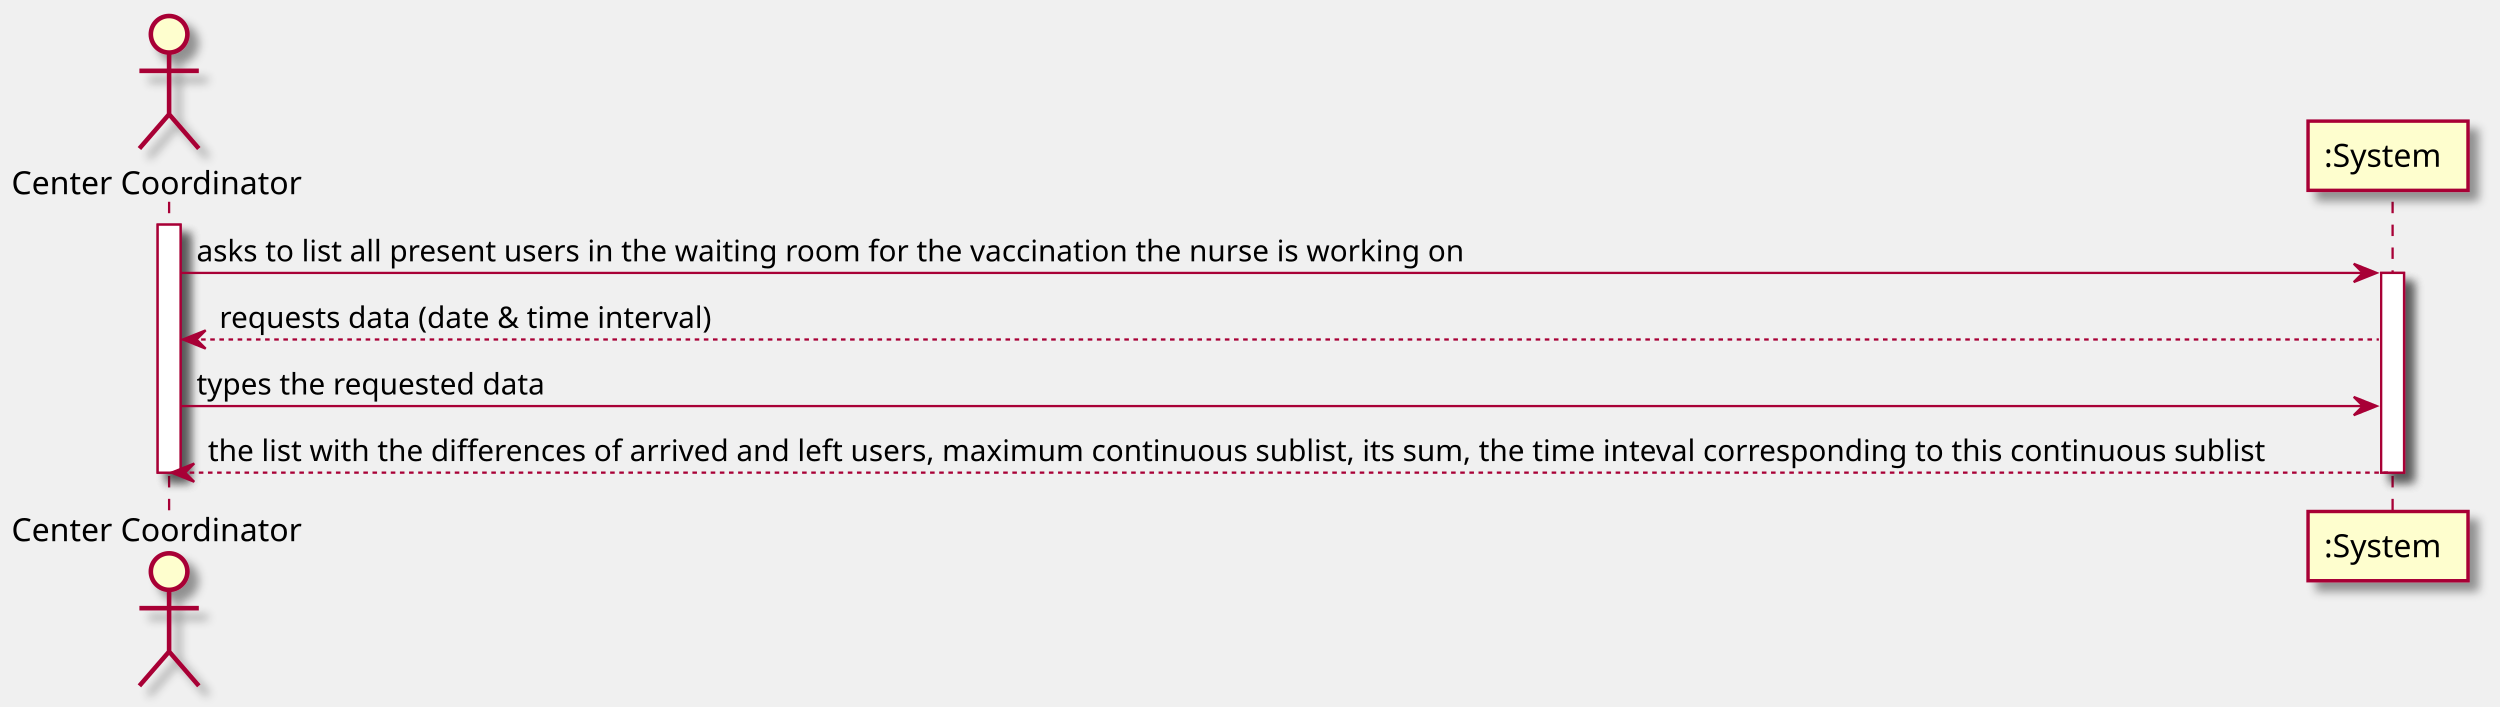
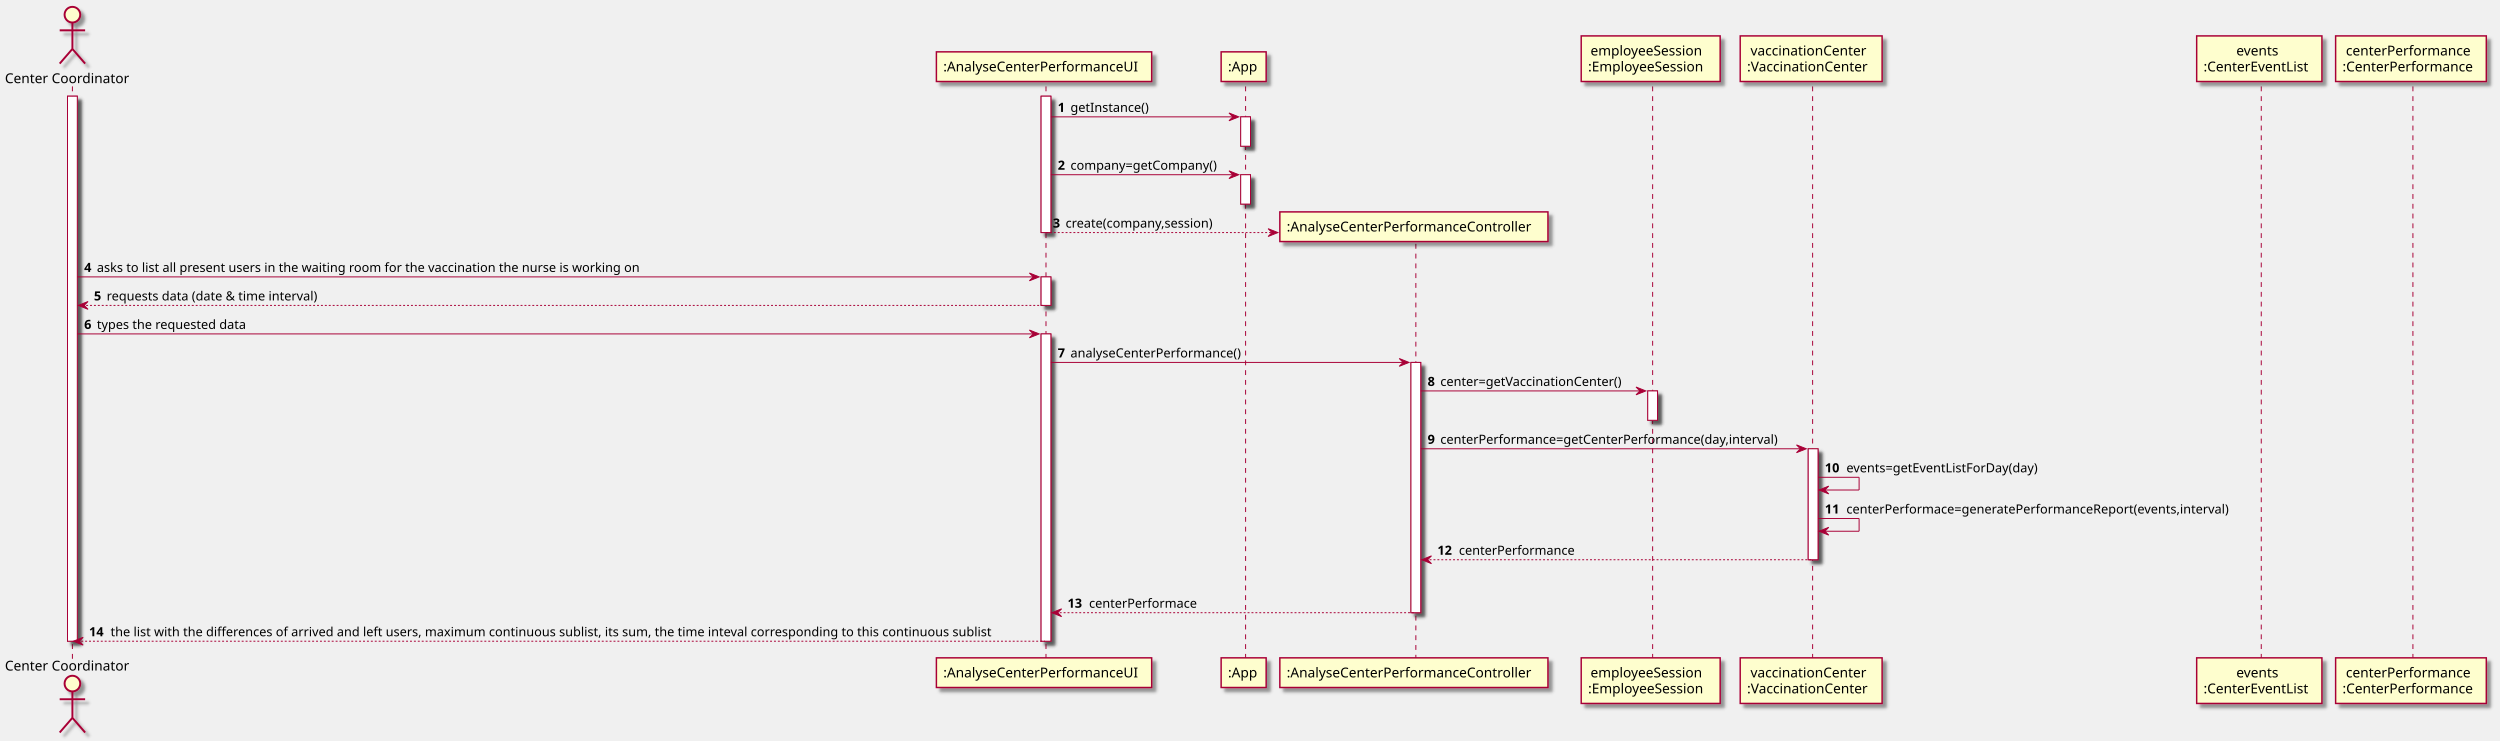
- <svg xmlns="http://www.w3.org/2000/svg" contentScriptType="application/ecmascript" contentStyleType="text/css" height="309px" preserveAspectRatio="none" style="width:1094px;height:309px;background:#FFFFFF;" version="1.1" viewBox="0 0 1094 309" width="1094px" zoomAndPan="magnify">
+ <svg xmlns="http://www.w3.org/2000/svg" contentScriptType="application/ecmascript" contentStyleType="text/css" height="757px" preserveAspectRatio="none" style="width:2555px;height:757px;background:#FFFFFF;" version="1.1" viewBox="0 0 2555 757" width="2555px" zoomAndPan="magnify">
  <defs>
-     <filter height="300%" id="f1lst1drcafeak" width="300%" x="-1" y="-1">
+     <filter height="300%" id="fcbb7519pb87n" width="300%" x="-1" y="-1">
      <feGaussianBlur result="blurOut" stdDeviation="2.0" />
      <feColorMatrix in="blurOut" result="blurOut2" type="matrix" values="0 0 0 0 0 0 0 0 0 0 0 0 0 0 0 0 0 0 .4 0" />
      <feOffset dx="4.0" dy="4.0" in="blurOut2" result="blurOut3" />
      <feBlend in="SourceGraphic" in2="blurOut3" mode="normal" />
    </filter>
  </defs>
  <g>
-     <rect fill="#FFFFFF" filter="url(#f1lst1drcafeak)" height="108.531" style="stroke:#A80036;stroke-width:1.0;" width="10" x="69" y="98.297" />
-     <rect fill="#FFFFFF" filter="url(#f1lst1drcafeak)" height="87.398" style="stroke:#A80036;stroke-width:1.0;" width="10" x="1042" y="119.43" />
-     <line style="stroke:#A80036;stroke-width:1.0;stroke-dasharray:5.0,5.0;" x1="74" x2="74" y1="88.297" y2="224.828" />
-     <line style="stroke:#A80036;stroke-width:1.0;stroke-dasharray:5.0,5.0;" x1="1047" x2="1047" y1="88.297" y2="224.828" />
+     <rect fill="#FFFFFF" filter="url(#fcbb7519pb87n)" height="557.023" style="stroke:#A80036;stroke-width:1.0;" width="10" x="69" y="98.297" />
+     <rect fill="#FFFFFF" filter="url(#fcbb7519pb87n)" height="139.398" style="stroke:#A80036;stroke-width:1.0;" width="10" x="1064" y="98.297" />
+     <rect fill="#FFFFFF" filter="url(#fcbb7519pb87n)" height="29.133" style="stroke:#A80036;stroke-width:1.0;" width="10" x="1064" y="282.992" />
+     <rect fill="#FFFFFF" filter="url(#fcbb7519pb87n)" height="314.062" style="stroke:#A80036;stroke-width:1.0;" width="10" x="1064" y="341.258" />
+     <rect fill="#FFFFFF" filter="url(#fcbb7519pb87n)" height="30" style="stroke:#A80036;stroke-width:1.0;" width="10" x="1268" y="119.43" />
+     <rect fill="#FFFFFF" filter="url(#fcbb7519pb87n)" height="30" style="stroke:#A80036;stroke-width:1.0;" width="10" x="1268" y="178.562" />
+     <rect fill="#FFFFFF" filter="url(#fcbb7519pb87n)" height="255.797" style="stroke:#A80036;stroke-width:1.0;" width="10" x="1442" y="370.391" />
+     <rect fill="#FFFFFF" filter="url(#fcbb7519pb87n)" height="30" style="stroke:#A80036;stroke-width:1.0;" width="10" x="1684" y="399.523" />
+     <rect fill="#FFFFFF" filter="url(#fcbb7519pb87n)" height="113.398" style="stroke:#A80036;stroke-width:1.0;" width="10" x="1848" y="458.656" />
+     <line style="stroke:#A80036;stroke-width:1.0;stroke-dasharray:5.0,5.0;" x1="74" x2="74" y1="88.297" y2="673.32" />
+     <line style="stroke:#A80036;stroke-width:1.0;stroke-dasharray:5.0,5.0;" x1="1069" x2="1069" y1="88.297" y2="673.32" />
+     <line style="stroke:#A80036;stroke-width:1.0;stroke-dasharray:5.0,5.0;" x1="1273" x2="1273" y1="88.297" y2="673.32" />
+     <line style="stroke:#A80036;stroke-width:1.0;stroke-dasharray:5.0,5.0;" x1="1447" x2="1447" y1="249.211" y2="673.32" />
+     <line style="stroke:#A80036;stroke-width:1.0;stroke-dasharray:5.0,5.0;" x1="1689" x2="1689" y1="88.297" y2="673.32" />
+     <line style="stroke:#A80036;stroke-width:1.0;stroke-dasharray:5.0,5.0;" x1="1852.5" x2="1852.5" y1="88.297" y2="673.32" />
+     <line style="stroke:#A80036;stroke-width:1.0;stroke-dasharray:5.0,5.0;" x1="2311" x2="2311" y1="88.297" y2="673.32" />
+     <line style="stroke:#A80036;stroke-width:1.0;stroke-dasharray:5.0,5.0;" x1="2466" x2="2466" y1="88.297" y2="673.32" />
    <text fill="#000000" font-family="sans-serif" font-size="14" lengthAdjust="spacing" textLength="132" x="5" y="84.995">Center Coordinator</text>
-     <ellipse cx="74" cy="15" fill="#FEFECE" filter="url(#f1lst1drcafeak)" rx="8" ry="8" style="stroke:#A80036;stroke-width:2.0;" />
-     <path d="M74,23 L74,50 M61,31 L87,31 M74,50 L61,65 M74,50 L87,65 " fill="none" filter="url(#f1lst1drcafeak)" style="stroke:#A80036;stroke-width:2.0;" />
-     <text fill="#000000" font-family="sans-serif" font-size="14" lengthAdjust="spacing" textLength="132" x="5" y="236.823">Center Coordinator</text>
-     <ellipse cx="74" cy="250.125" fill="#FEFECE" filter="url(#f1lst1drcafeak)" rx="8" ry="8" style="stroke:#A80036;stroke-width:2.0;" />
-     <path d="M74,258.125 L74,285.125 M61,266.125 L87,266.125 M74,285.125 L61,300.125 M74,285.125 L87,300.125 " fill="none" filter="url(#f1lst1drcafeak)" style="stroke:#A80036;stroke-width:2.0;" />
-     <rect fill="#FEFECE" filter="url(#f1lst1drcafeak)" height="30.297" style="stroke:#A80036;stroke-width:1.5;" width="70" x="1010" y="53" />
-     <text fill="#000000" font-family="sans-serif" font-size="14" lengthAdjust="spacing" textLength="56" x="1017" y="72.995">:System</text>
-     <rect fill="#FEFECE" filter="url(#f1lst1drcafeak)" height="30.297" style="stroke:#A80036;stroke-width:1.5;" width="70" x="1010" y="223.828" />
-     <text fill="#000000" font-family="sans-serif" font-size="14" lengthAdjust="spacing" textLength="56" x="1017" y="243.823">:System</text>
-     <rect fill="#FFFFFF" filter="url(#f1lst1drcafeak)" height="108.531" style="stroke:#A80036;stroke-width:1.0;" width="10" x="69" y="98.297" />
-     <rect fill="#FFFFFF" filter="url(#f1lst1drcafeak)" height="87.398" style="stroke:#A80036;stroke-width:1.0;" width="10" x="1042" y="119.43" />
-     <polygon fill="#A80036" points="1030,115.43,1040,119.43,1030,123.43,1034,119.43" style="stroke:#A80036;stroke-width:1.0;" />
-     <line style="stroke:#A80036;stroke-width:1.0;" x1="79" x2="1036" y1="119.43" y2="119.43" />
-     <text fill="#000000" font-family="sans-serif" font-size="13" lengthAdjust="spacing" textLength="577" x="86" y="114.364">asks to list all present users in the waiting room for the vaccination the nurse is working on</text>
-     <polygon fill="#A80036" points="90,144.562,80,148.562,90,152.562,86,148.562" style="stroke:#A80036;stroke-width:1.0;" />
-     <line style="stroke:#A80036;stroke-width:1.0;stroke-dasharray:2.0,2.0;" x1="84" x2="1041" y1="148.562" y2="148.562" />
-     <text fill="#000000" font-family="sans-serif" font-size="13" lengthAdjust="spacing" textLength="231" x="96" y="143.497">requests data (date &amp; time interval)</text>
-     <polygon fill="#A80036" points="1030,173.695,1040,177.695,1030,181.695,1034,177.695" style="stroke:#A80036;stroke-width:1.0;" />
-     <line style="stroke:#A80036;stroke-width:1.0;" x1="79" x2="1036" y1="177.695" y2="177.695" />
-     <text fill="#000000" font-family="sans-serif" font-size="13" lengthAdjust="spacing" textLength="162" x="86" y="172.629">types the requested data</text>
-     <polygon fill="#A80036" points="85,202.828,75,206.828,85,210.828,81,206.828" style="stroke:#A80036;stroke-width:1.0;" />
-     <line style="stroke:#A80036;stroke-width:1.0;stroke-dasharray:2.0,2.0;" x1="79" x2="1046" y1="206.828" y2="206.828" />
-     <text fill="#000000" font-family="sans-serif" font-size="13" lengthAdjust="spacing" textLength="939" x="91" y="201.762">the list with the differences of arrived and left users, maximum continuous sublist, its sum, the time inteval corresponding to this continuous sublist</text>
+     <ellipse cx="74" cy="15" fill="#FEFECE" filter="url(#fcbb7519pb87n)" rx="8" ry="8" style="stroke:#A80036;stroke-width:2.0;" />
+     <path d="M74,23 L74,50 M61,31 L87,31 M74,50 L61,65 M74,50 L87,65 " fill="none" filter="url(#fcbb7519pb87n)" style="stroke:#A80036;stroke-width:2.0;" />
+     <text fill="#000000" font-family="sans-serif" font-size="14" lengthAdjust="spacing" textLength="132" x="5" y="685.315">Center Coordinator</text>
+     <ellipse cx="74" cy="698.617" fill="#FEFECE" filter="url(#fcbb7519pb87n)" rx="8" ry="8" style="stroke:#A80036;stroke-width:2.0;" />
+     <path d="M74,706.617 L74,733.617 M61,714.617 L87,714.617 M74,733.617 L61,748.617 M74,733.617 L87,748.617 " fill="none" filter="url(#fcbb7519pb87n)" style="stroke:#A80036;stroke-width:2.0;" />
+     <rect fill="#FEFECE" filter="url(#fcbb7519pb87n)" height="30.297" style="stroke:#A80036;stroke-width:1.5;" width="220" x="957" y="53" />
+     <text fill="#000000" font-family="sans-serif" font-size="14" lengthAdjust="spacing" textLength="206" x="964" y="72.995">:AnalyseCenterPerformanceUI</text>
+     <rect fill="#FEFECE" filter="url(#fcbb7519pb87n)" height="30.297" style="stroke:#A80036;stroke-width:1.5;" width="220" x="957" y="672.32" />
+     <text fill="#000000" font-family="sans-serif" font-size="14" lengthAdjust="spacing" textLength="206" x="964" y="692.315">:AnalyseCenterPerformanceUI</text>
+     <rect fill="#FEFECE" filter="url(#fcbb7519pb87n)" height="30.297" style="stroke:#A80036;stroke-width:1.5;" width="46" x="1248" y="53" />
+     <text fill="#000000" font-family="sans-serif" font-size="14" lengthAdjust="spacing" textLength="32" x="1255" y="72.995">:App</text>
+     <rect fill="#FEFECE" filter="url(#fcbb7519pb87n)" height="30.297" style="stroke:#A80036;stroke-width:1.5;" width="46" x="1248" y="672.32" />
+     <text fill="#000000" font-family="sans-serif" font-size="14" lengthAdjust="spacing" textLength="32" x="1255" y="692.315">:App</text>
+     <rect fill="#FEFECE" filter="url(#fcbb7519pb87n)" height="30.297" style="stroke:#A80036;stroke-width:1.5;" width="274" x="1308" y="672.32" />
+     <text fill="#000000" font-family="sans-serif" font-size="14" lengthAdjust="spacing" textLength="260" x="1315" y="692.315">:AnalyseCenterPerformanceController</text>
+     <rect fill="#FEFECE" filter="url(#fcbb7519pb87n)" height="46.594" style="stroke:#A80036;stroke-width:1.5;" width="142" x="1616" y="36.703" />
+     <text fill="#000000" font-family="sans-serif" font-size="14" lengthAdjust="spacing" textLength="123" x="1625.5" y="56.698">employeeSession</text>
+     <text fill="#000000" font-family="sans-serif" font-size="14" lengthAdjust="spacing" textLength="128" x="1623" y="72.995">:EmployeeSession</text>
+     <rect fill="#FEFECE" filter="url(#fcbb7519pb87n)" height="46.594" style="stroke:#A80036;stroke-width:1.5;" width="142" x="1616" y="672.32" />
+     <text fill="#000000" font-family="sans-serif" font-size="14" lengthAdjust="spacing" textLength="123" x="1625.5" y="692.315">employeeSession</text>
+     <text fill="#000000" font-family="sans-serif" font-size="14" lengthAdjust="spacing" textLength="128" x="1623" y="708.612">:EmployeeSession</text>
+     <rect fill="#FEFECE" filter="url(#fcbb7519pb87n)" height="46.594" style="stroke:#A80036;stroke-width:1.5;" width="145" x="1778.5" y="36.703" />
+     <text fill="#000000" font-family="sans-serif" font-size="14" lengthAdjust="spacing" textLength="124" x="1789" y="56.698">vaccinationCenter</text>
+     <text fill="#000000" font-family="sans-serif" font-size="14" lengthAdjust="spacing" textLength="131" x="1785.5" y="72.995">:VaccinationCenter</text>
+     <rect fill="#FEFECE" filter="url(#fcbb7519pb87n)" height="46.594" style="stroke:#A80036;stroke-width:1.5;" width="145" x="1778.5" y="672.32" />
+     <text fill="#000000" font-family="sans-serif" font-size="14" lengthAdjust="spacing" textLength="124" x="1789" y="692.315">vaccinationCenter</text>
+     <text fill="#000000" font-family="sans-serif" font-size="14" lengthAdjust="spacing" textLength="131" x="1785.5" y="708.612">:VaccinationCenter</text>
+     <rect fill="#FEFECE" filter="url(#fcbb7519pb87n)" height="46.594" style="stroke:#A80036;stroke-width:1.5;" width="128" x="2245" y="36.703" />
+     <text fill="#000000" font-family="sans-serif" font-size="14" lengthAdjust="spacing" textLength="47" x="2285.5" y="56.698">events</text>
+     <text fill="#000000" font-family="sans-serif" font-size="14" lengthAdjust="spacing" textLength="114" x="2252" y="72.995">:CenterEventList</text>
+     <rect fill="#FEFECE" filter="url(#fcbb7519pb87n)" height="46.594" style="stroke:#A80036;stroke-width:1.5;" width="128" x="2245" y="672.32" />
+     <text fill="#000000" font-family="sans-serif" font-size="14" lengthAdjust="spacing" textLength="47" x="2285.5" y="692.315">events</text>
+     <text fill="#000000" font-family="sans-serif" font-size="14" lengthAdjust="spacing" textLength="114" x="2252" y="708.612">:CenterEventList</text>
+     <rect fill="#FEFECE" filter="url(#fcbb7519pb87n)" height="46.594" style="stroke:#A80036;stroke-width:1.5;" width="154" x="2387" y="36.703" />
+     <text fill="#000000" font-family="sans-serif" font-size="14" lengthAdjust="spacing" textLength="133" x="2397.5" y="56.698">centerPerformance</text>
+     <text fill="#000000" font-family="sans-serif" font-size="14" lengthAdjust="spacing" textLength="140" x="2394" y="72.995">:CenterPerformance</text>
+     <rect fill="#FEFECE" filter="url(#fcbb7519pb87n)" height="46.594" style="stroke:#A80036;stroke-width:1.5;" width="154" x="2387" y="672.32" />
+     <text fill="#000000" font-family="sans-serif" font-size="14" lengthAdjust="spacing" textLength="133" x="2397.5" y="692.315">centerPerformance</text>
+     <text fill="#000000" font-family="sans-serif" font-size="14" lengthAdjust="spacing" textLength="140" x="2394" y="708.612">:CenterPerformance</text>
+     <rect fill="#FFFFFF" filter="url(#fcbb7519pb87n)" height="557.023" style="stroke:#A80036;stroke-width:1.0;" width="10" x="69" y="98.297" />
+     <rect fill="#FFFFFF" filter="url(#fcbb7519pb87n)" height="139.398" style="stroke:#A80036;stroke-width:1.0;" width="10" x="1064" y="98.297" />
+     <rect fill="#FFFFFF" filter="url(#fcbb7519pb87n)" height="29.133" style="stroke:#A80036;stroke-width:1.0;" width="10" x="1064" y="282.992" />
+     <rect fill="#FFFFFF" filter="url(#fcbb7519pb87n)" height="314.062" style="stroke:#A80036;stroke-width:1.0;" width="10" x="1064" y="341.258" />
+     <rect fill="#FFFFFF" filter="url(#fcbb7519pb87n)" height="30" style="stroke:#A80036;stroke-width:1.0;" width="10" x="1268" y="119.43" />
+     <rect fill="#FFFFFF" filter="url(#fcbb7519pb87n)" height="30" style="stroke:#A80036;stroke-width:1.0;" width="10" x="1268" y="178.562" />
+     <rect fill="#FFFFFF" filter="url(#fcbb7519pb87n)" height="255.797" style="stroke:#A80036;stroke-width:1.0;" width="10" x="1442" y="370.391" />
+     <rect fill="#FFFFFF" filter="url(#fcbb7519pb87n)" height="30" style="stroke:#A80036;stroke-width:1.0;" width="10" x="1684" y="399.523" />
+     <rect fill="#FFFFFF" filter="url(#fcbb7519pb87n)" height="113.398" style="stroke:#A80036;stroke-width:1.0;" width="10" x="1848" y="458.656" />
+     <polygon fill="#A80036" points="1256,115.43,1266,119.43,1256,123.43,1260,119.43" style="stroke:#A80036;stroke-width:1.0;" />
+     <line style="stroke:#A80036;stroke-width:1.0;" x1="1074" x2="1262" y1="119.43" y2="119.43" />
+     <text fill="#000000" font-family="sans-serif" font-size="13" font-weight="bold" lengthAdjust="spacing" textLength="9" x="1081" y="114.364">1</text>
+     <text fill="#000000" font-family="sans-serif" font-size="13" lengthAdjust="spacing" textLength="85" x="1094" y="114.364">getInstance()</text>
+     <polygon fill="#A80036" points="1256,174.562,1266,178.562,1256,182.562,1260,178.562" style="stroke:#A80036;stroke-width:1.0;" />
+     <line style="stroke:#A80036;stroke-width:1.0;" x1="1074" x2="1262" y1="178.562" y2="178.562" />
+     <text fill="#000000" font-family="sans-serif" font-size="13" font-weight="bold" lengthAdjust="spacing" textLength="9" x="1081" y="173.497">2</text>
+     <text fill="#000000" font-family="sans-serif" font-size="13" lengthAdjust="spacing" textLength="162" x="1094" y="173.497">company=getCompany()</text>
+     <polygon fill="#A80036" points="1296,233.695,1306,237.695,1296,241.695,1300,237.695" style="stroke:#A80036;stroke-width:1.0;" />
+     <line style="stroke:#A80036;stroke-width:1.0;stroke-dasharray:2.0,2.0;" x1="1069" x2="1302" y1="237.695" y2="237.695" />
+     <text fill="#000000" font-family="sans-serif" font-size="13" font-weight="bold" lengthAdjust="spacing" textLength="9" x="1076" y="232.629">3</text>
+     <text fill="#000000" font-family="sans-serif" font-size="13" lengthAdjust="spacing" textLength="162" x="1089" y="232.629">create(company,session)</text>
+     <rect fill="#FEFECE" filter="url(#fcbb7519pb87n)" height="30.297" style="stroke:#A80036;stroke-width:1.5;" width="274" x="1308" y="216.562" />
+     <text fill="#000000" font-family="sans-serif" font-size="14" lengthAdjust="spacing" textLength="260" x="1315" y="236.558">:AnalyseCenterPerformanceController</text>
+     <polygon fill="#A80036" points="1052,278.992,1062,282.992,1052,286.992,1056,282.992" style="stroke:#A80036;stroke-width:1.0;" />
+     <line style="stroke:#A80036;stroke-width:1.0;" x1="79" x2="1058" y1="282.992" y2="282.992" />
+     <text fill="#000000" font-family="sans-serif" font-size="13" font-weight="bold" lengthAdjust="spacing" textLength="9" x="86" y="277.926">4</text>
+     <text fill="#000000" font-family="sans-serif" font-size="13" lengthAdjust="spacing" textLength="577" x="99" y="277.926">asks to list all present users in the waiting room for the vaccination the nurse is working on</text>
+     <polygon fill="#A80036" points="90,308.125,80,312.125,90,316.125,86,312.125" style="stroke:#A80036;stroke-width:1.0;" />
+     <line style="stroke:#A80036;stroke-width:1.0;stroke-dasharray:2.0,2.0;" x1="84" x2="1068" y1="312.125" y2="312.125" />
+     <text fill="#000000" font-family="sans-serif" font-size="13" font-weight="bold" lengthAdjust="spacing" textLength="9" x="96" y="307.059">5</text>
+     <text fill="#000000" font-family="sans-serif" font-size="13" lengthAdjust="spacing" textLength="231" x="109" y="307.059">requests data (date &amp; time interval)</text>
+     <polygon fill="#A80036" points="1052,337.258,1062,341.258,1052,345.258,1056,341.258" style="stroke:#A80036;stroke-width:1.0;" />
+     <line style="stroke:#A80036;stroke-width:1.0;" x1="79" x2="1058" y1="341.258" y2="341.258" />
+     <text fill="#000000" font-family="sans-serif" font-size="13" font-weight="bold" lengthAdjust="spacing" textLength="9" x="86" y="336.192">6</text>
+     <text fill="#000000" font-family="sans-serif" font-size="13" lengthAdjust="spacing" textLength="162" x="99" y="336.192">types the requested data</text>
+     <polygon fill="#A80036" points="1430,366.391,1440,370.391,1430,374.391,1434,370.391" style="stroke:#A80036;stroke-width:1.0;" />
+     <line style="stroke:#A80036;stroke-width:1.0;" x1="1074" x2="1436" y1="370.391" y2="370.391" />
+     <text fill="#000000" font-family="sans-serif" font-size="13" font-weight="bold" lengthAdjust="spacing" textLength="9" x="1081" y="365.325">7</text>
+     <text fill="#000000" font-family="sans-serif" font-size="13" lengthAdjust="spacing" textLength="184" x="1094" y="365.325">analyseCenterPerformance()</text>
+     <polygon fill="#A80036" points="1672,395.523,1682,399.523,1672,403.523,1676,399.523" style="stroke:#A80036;stroke-width:1.0;" />
+     <line style="stroke:#A80036;stroke-width:1.0;" x1="1452" x2="1678" y1="399.523" y2="399.523" />
+     <text fill="#000000" font-family="sans-serif" font-size="13" font-weight="bold" lengthAdjust="spacing" textLength="9" x="1459" y="394.457">8</text>
+     <text fill="#000000" font-family="sans-serif" font-size="13" lengthAdjust="spacing" textLength="200" x="1472" y="394.457">center=getVaccinationCenter()</text>
+     <polygon fill="#A80036" points="1836,454.656,1846,458.656,1836,462.656,1840,458.656" style="stroke:#A80036;stroke-width:1.0;" />
+     <line style="stroke:#A80036;stroke-width:1.0;" x1="1452" x2="1842" y1="458.656" y2="458.656" />
+     <text fill="#000000" font-family="sans-serif" font-size="13" font-weight="bold" lengthAdjust="spacing" textLength="9" x="1459" y="453.59">9</text>
+     <text fill="#000000" font-family="sans-serif" font-size="13" lengthAdjust="spacing" textLength="364" x="1472" y="453.59">centerPerformance=getCenterPerformance(day,interval)</text>
+     <line style="stroke:#A80036;stroke-width:1.0;" x1="1858" x2="1900" y1="487.789" y2="487.789" />
+     <line style="stroke:#A80036;stroke-width:1.0;" x1="1900" x2="1900" y1="487.789" y2="500.789" />
+     <line style="stroke:#A80036;stroke-width:1.0;" x1="1859" x2="1900" y1="500.789" y2="500.789" />
+     <polygon fill="#A80036" points="1869,496.789,1859,500.789,1869,504.789,1865,500.789" style="stroke:#A80036;stroke-width:1.0;" />
+     <text fill="#000000" font-family="sans-serif" font-size="13" font-weight="bold" lengthAdjust="spacing" textLength="18" x="1865" y="482.723">10</text>
+     <text fill="#000000" font-family="sans-serif" font-size="13" lengthAdjust="spacing" textLength="211" x="1887" y="482.723">events=getEventListForDay(day)</text>
+     <line style="stroke:#A80036;stroke-width:1.0;" x1="1858" x2="1900" y1="529.922" y2="529.922" />
+     <line style="stroke:#A80036;stroke-width:1.0;" x1="1900" x2="1900" y1="529.922" y2="542.922" />
+     <line style="stroke:#A80036;stroke-width:1.0;" x1="1859" x2="1900" y1="542.922" y2="542.922" />
+     <polygon fill="#A80036" points="1869,538.922,1859,542.922,1869,546.922,1865,542.922" style="stroke:#A80036;stroke-width:1.0;" />
+     <text fill="#000000" font-family="sans-serif" font-size="13" font-weight="bold" lengthAdjust="spacing" textLength="18" x="1865" y="524.856">11</text>
+     <text fill="#000000" font-family="sans-serif" font-size="13" lengthAdjust="spacing" textLength="412" x="1887" y="524.856">centerPerformace=generatePerformanceReport(events,interval)</text>
+     <polygon fill="#A80036" points="1463,568.055,1453,572.055,1463,576.055,1459,572.055" style="stroke:#A80036;stroke-width:1.0;" />
+     <line style="stroke:#A80036;stroke-width:1.0;stroke-dasharray:2.0,2.0;" x1="1457" x2="1852" y1="572.055" y2="572.055" />
+     <text fill="#000000" font-family="sans-serif" font-size="13" font-weight="bold" lengthAdjust="spacing" textLength="18" x="1469" y="566.989">12</text>
+     <text fill="#000000" font-family="sans-serif" font-size="13" lengthAdjust="spacing" textLength="123" x="1491" y="566.989">centerPerformance</text>
+     <polygon fill="#A80036" points="1085,622.188,1075,626.188,1085,630.188,1081,626.188" style="stroke:#A80036;stroke-width:1.0;" />
+     <line style="stroke:#A80036;stroke-width:1.0;stroke-dasharray:2.0,2.0;" x1="1079" x2="1446" y1="626.188" y2="626.188" />
+     <text fill="#000000" font-family="sans-serif" font-size="13" font-weight="bold" lengthAdjust="spacing" textLength="18" x="1091" y="621.122">13</text>
+     <text fill="#000000" font-family="sans-serif" font-size="13" lengthAdjust="spacing" textLength="115" x="1113" y="621.122">centerPerformace</text>
+     <polygon fill="#A80036" points="85,651.32,75,655.32,85,659.32,81,655.32" style="stroke:#A80036;stroke-width:1.0;" />
+     <line style="stroke:#A80036;stroke-width:1.0;stroke-dasharray:2.0,2.0;" x1="79" x2="1068" y1="655.32" y2="655.32" />
+     <text fill="#000000" font-family="sans-serif" font-size="13" font-weight="bold" lengthAdjust="spacing" textLength="18" x="91" y="650.254">14</text>
+     <text fill="#000000" font-family="sans-serif" font-size="13" lengthAdjust="spacing" textLength="939" x="113" y="650.254">the list with the differences of arrived and left users, maximum continuous sublist, its sum, the time inteval corresponding to this continuous sublist</text>
  </g>
</svg>
